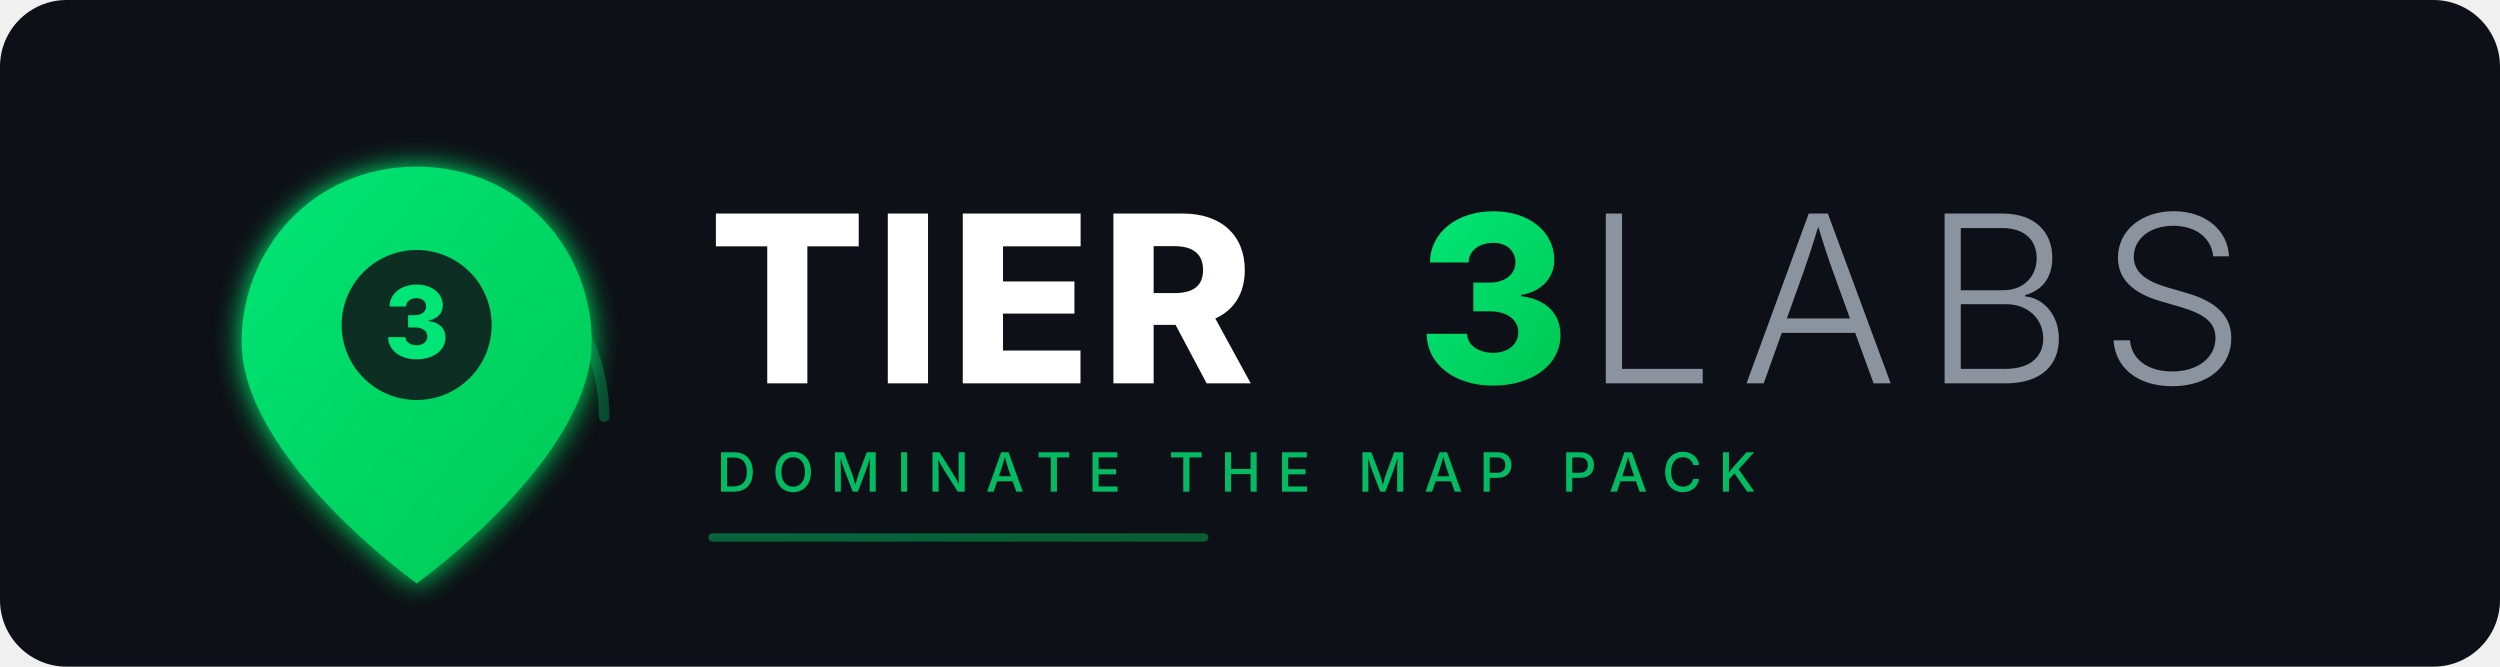
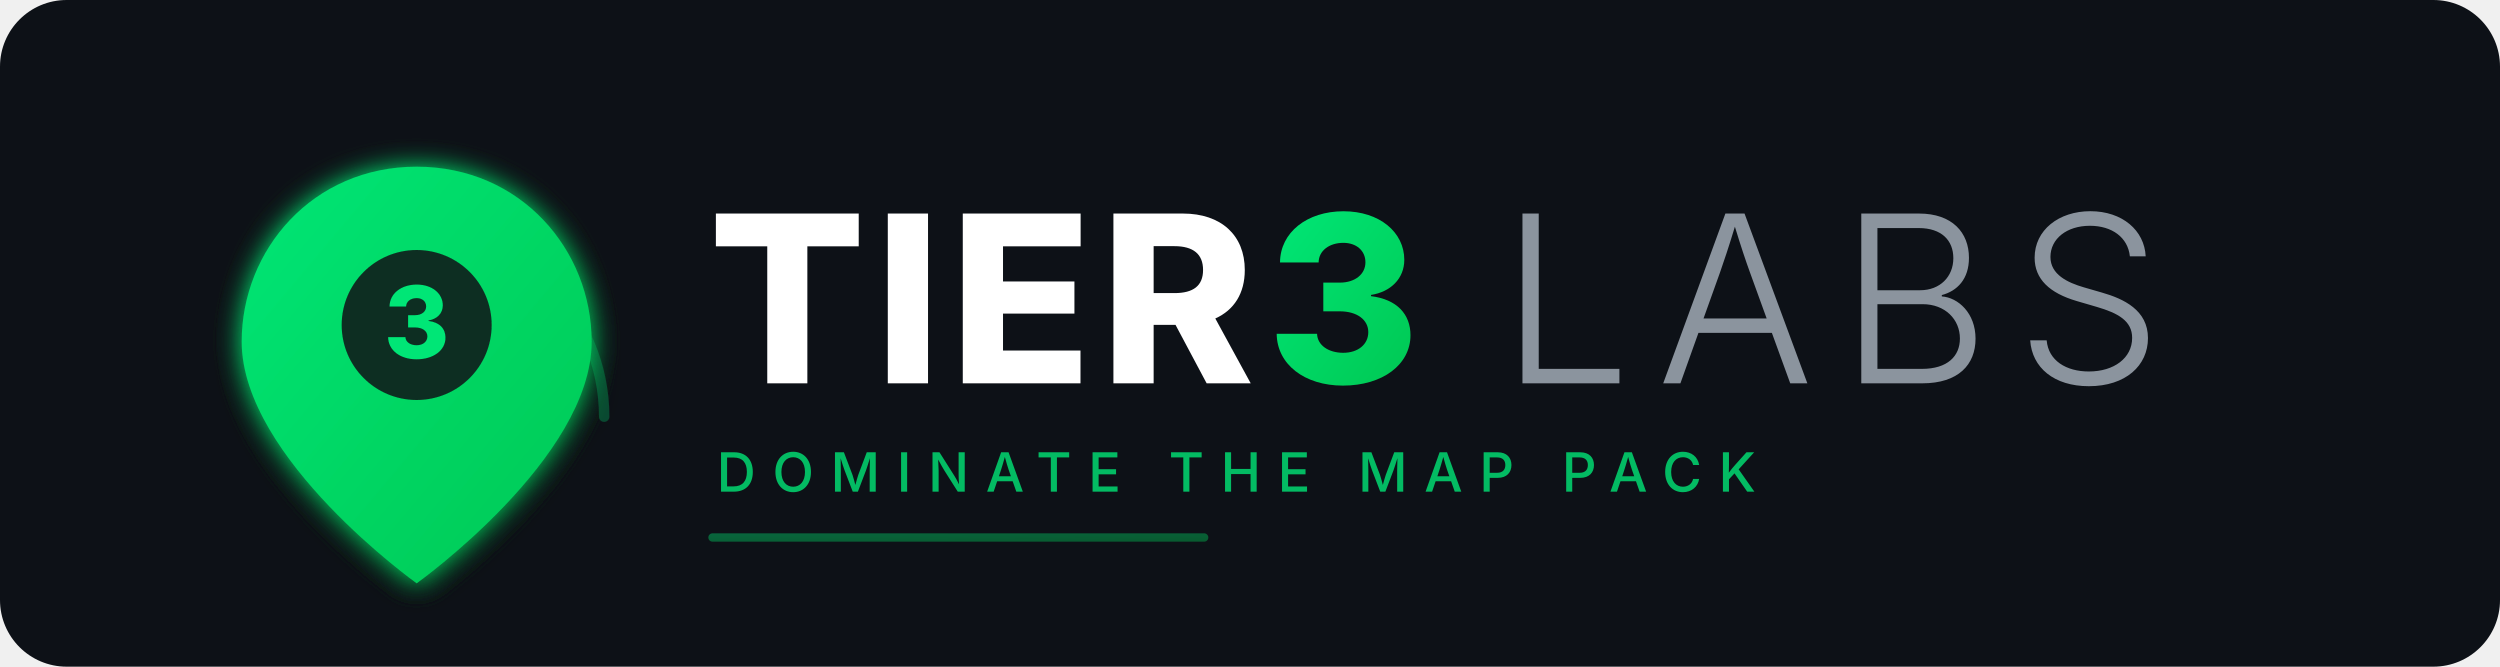
<svg xmlns="http://www.w3.org/2000/svg" viewBox="0 0 600 160" width="600" height="160">
  <defs>
    <linearGradient id="greenGrad" x1="0%" y1="0%" x2="100%" y2="100%">
      <stop offset="0%" style="stop-color:#00E676;stop-opacity:1" />
      <stop offset="100%" style="stop-color:#00C853;stop-opacity:1" />
    </linearGradient>
    <linearGradient id="bgGrad" x1="0%" y1="0%" x2="0%" y2="100%">
      <stop offset="0%" style="stop-color:#1a2332;stop-opacity:1" />
      <stop offset="100%" style="stop-color:#0D1117;stop-opacity:1" />
    </linearGradient>
    <filter id="glow">
      <feGaussianBlur stdDeviation="3" result="coloredBlur" />
      <feMerge>
        <feMergeNode in="coloredBlur" />
        <feMergeNode in="SourceGraphic" />
      </feMerge>
    </filter>
    <filter id="shadow">
      <feDropShadow dx="0" dy="2" stdDeviation="4" flood-color="#000000" flood-opacity="0.3" />
    </filter>
  </defs>
  <rect width="600" height="160" rx="16" fill="#0D1117" />
  <g transform="translate(40, 20)" filter="url(#shadow)">
    <path d="M 60 35 A 45 45 0 0 1 105 80" fill="none" stroke="#00E676" stroke-width="2.5" stroke-linecap="round" opacity="0.25" />
    <path d="M 60 45 A 35 35 0 0 1 95 80" fill="none" stroke="#00E676" stroke-width="2.5" stroke-linecap="round" opacity="0.45" />
    <path d="M 60 55 A 25 25 0 0 1 85 80" fill="none" stroke="#00E676" stroke-width="2.5" stroke-linecap="round" opacity="0.7" />
    <path d="M 60 20 C 35 20 18 40 18 62 C 18 90 60 120 60 120 C 60 120 102 90 102 62 C 102 40 85 20 60 20 Z" fill="url(#greenGrad)" filter="url(#glow)" />
    <circle cx="60" cy="58" r="18" fill="#0D1117" opacity="0.85" />
    <text x="60" y="66" font-family="'Inter', 'Segoe UI', Arial, sans-serif" font-size="24" font-weight="800" fill="#00E676" text-anchor="middle">3</text>
  </g>
  <text x="170" y="92" font-family="'Inter', 'Segoe UI', Arial, sans-serif" font-size="56" font-weight="800" fill="#FFFFFF" letter-spacing="2">TIER</text>
-   <text x="340" y="92" font-family="'Inter', 'Segoe UI', Arial, sans-serif" font-size="56" font-weight="800" fill="url(#greenGrad)" letter-spacing="2">3</text>
-   <text x="380" y="92" font-family="'Inter', 'Segoe UI', Arial, sans-serif" font-size="56" font-weight="300" fill="#8B949E" letter-spacing="6">LABS</text>
+   <text x="304" y="92" font-family="'Inter', 'Segoe UI', Arial, sans-serif" font-size="56" font-weight="800" fill="url(#greenGrad)" letter-spacing="2">3</text>
+   <text x="360" y="92" font-family="'Inter', 'Segoe UI', Arial, sans-serif" font-size="56" font-weight="300" fill="#8B949E" letter-spacing="6">LABS</text>
  <text x="172" y="118" font-family="'Inter', 'Segoe UI', Arial, sans-serif" font-size="13" font-weight="500" fill="#00E676" letter-spacing="4" opacity="0.8">DOMINATE THE MAP PACK</text>
  <rect x="170" y="128" width="120" height="2" rx="1" fill="url(#greenGrad)" opacity="0.4" />
</svg>
